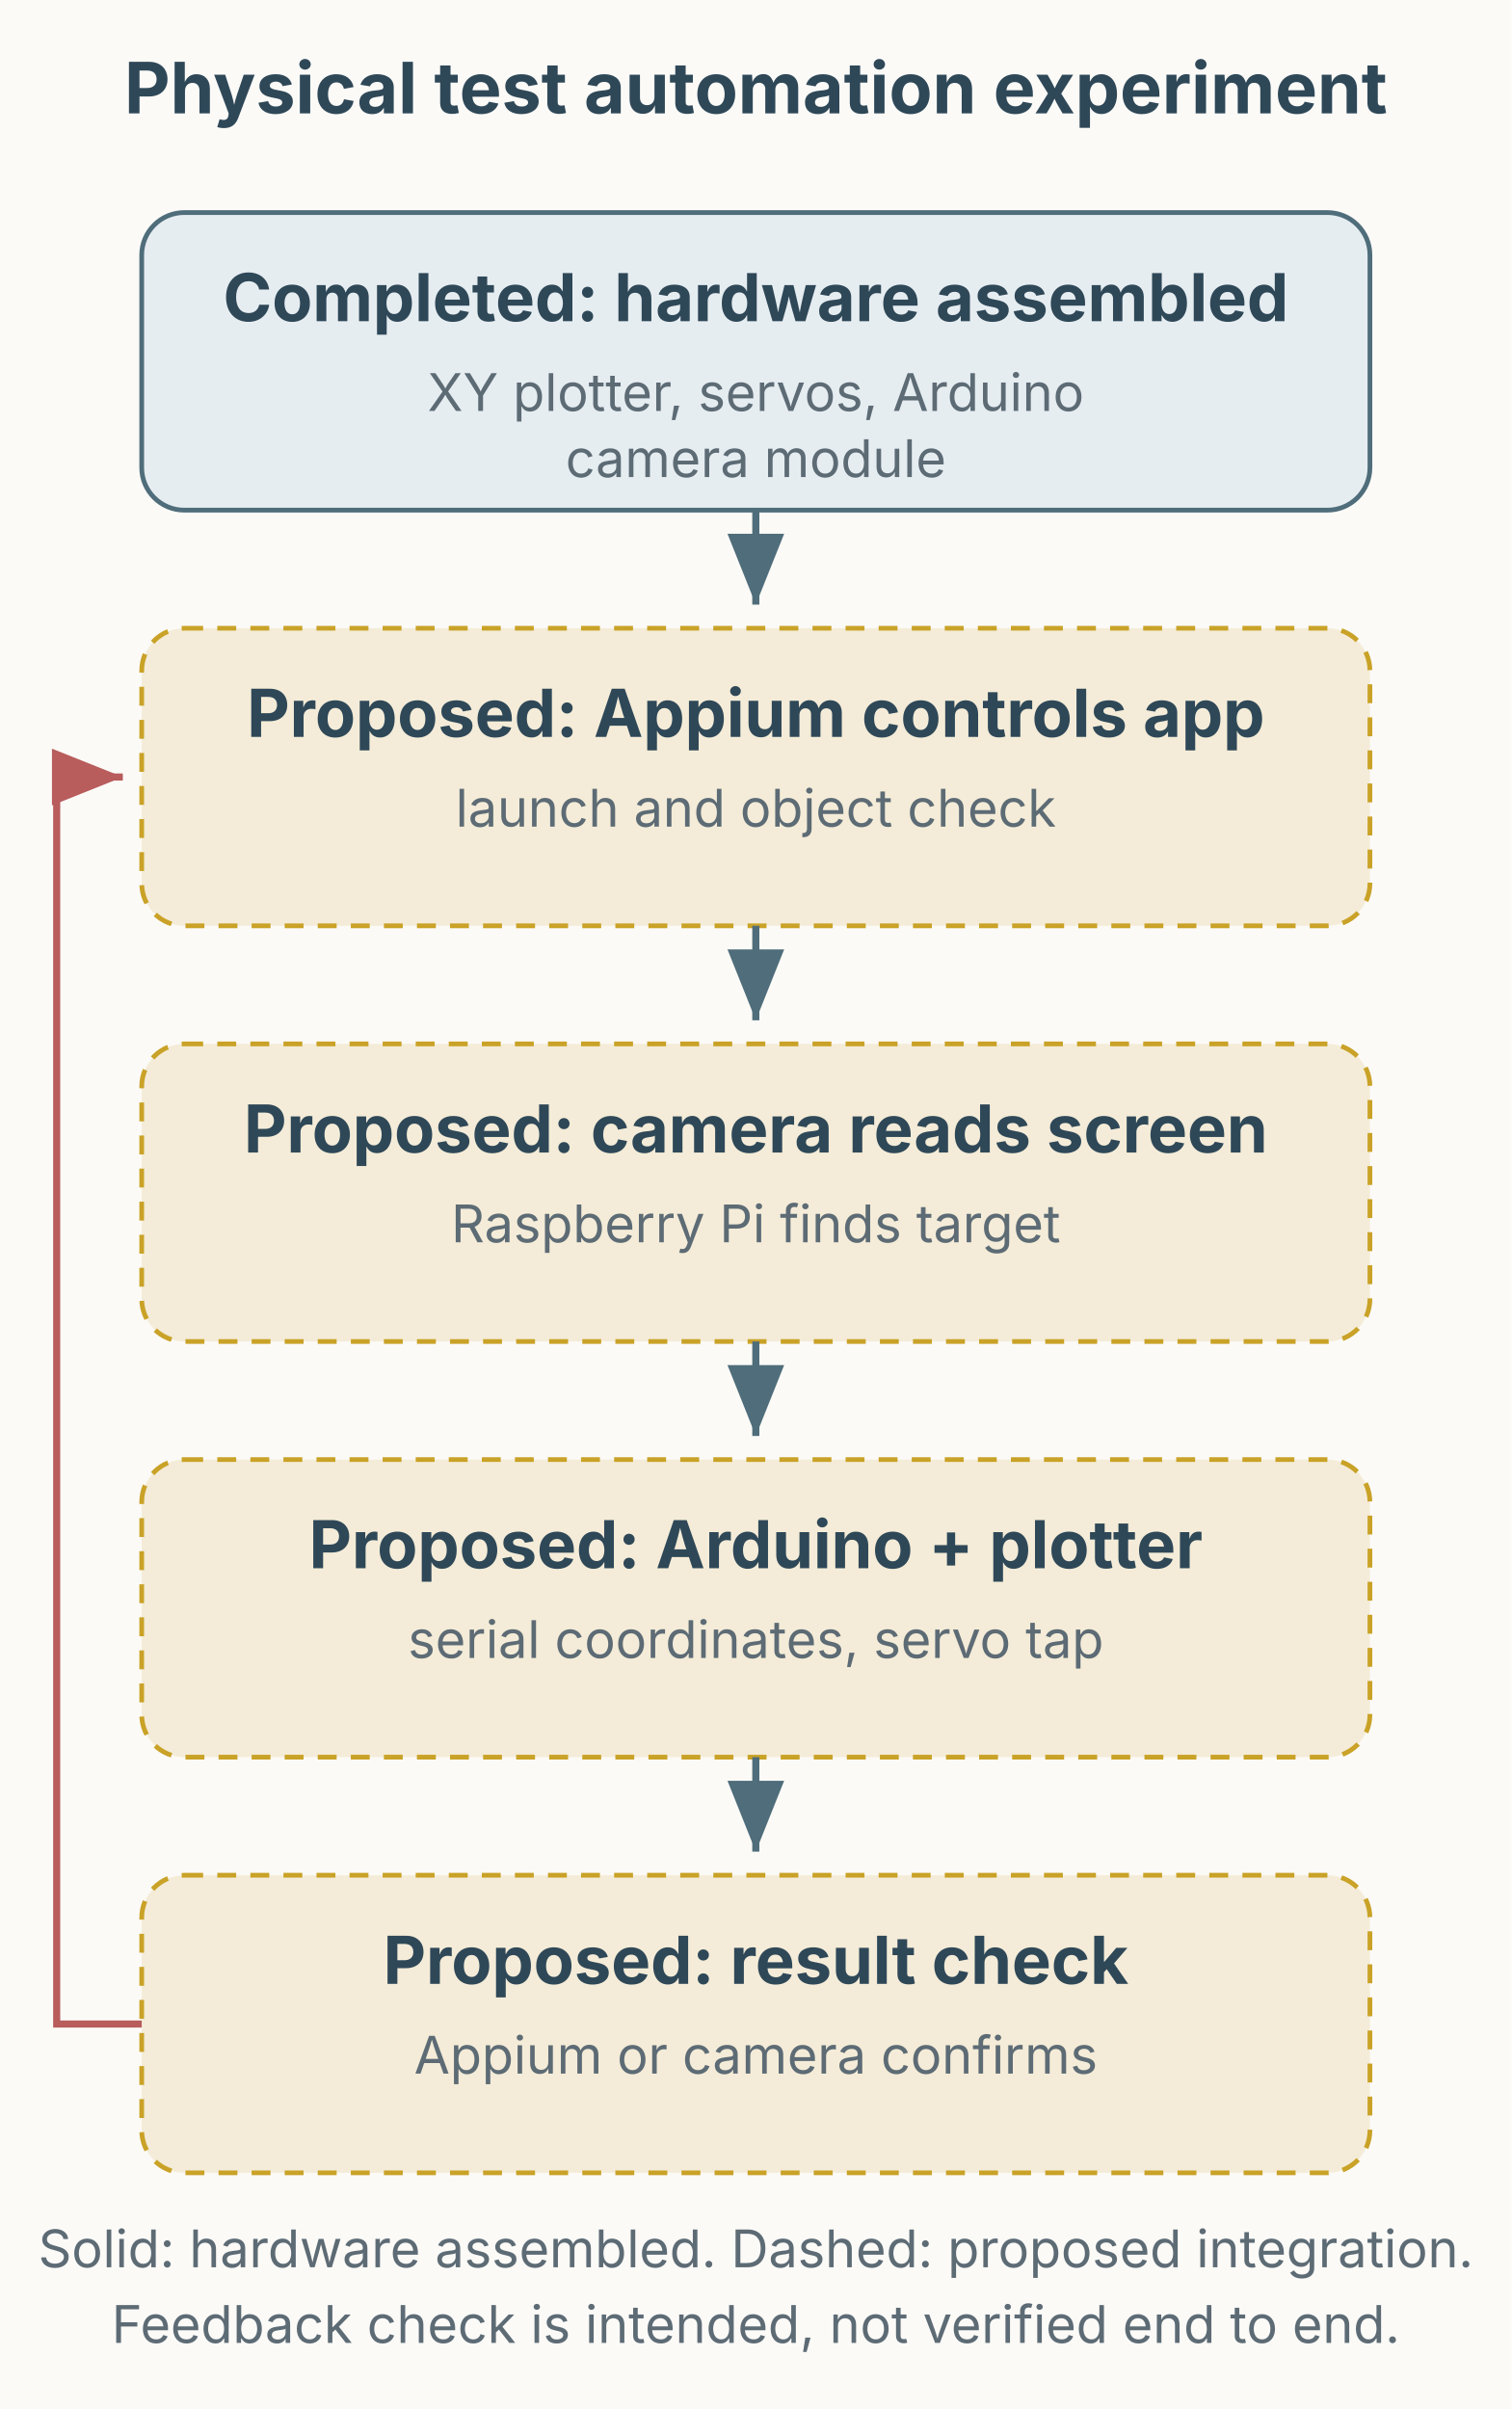
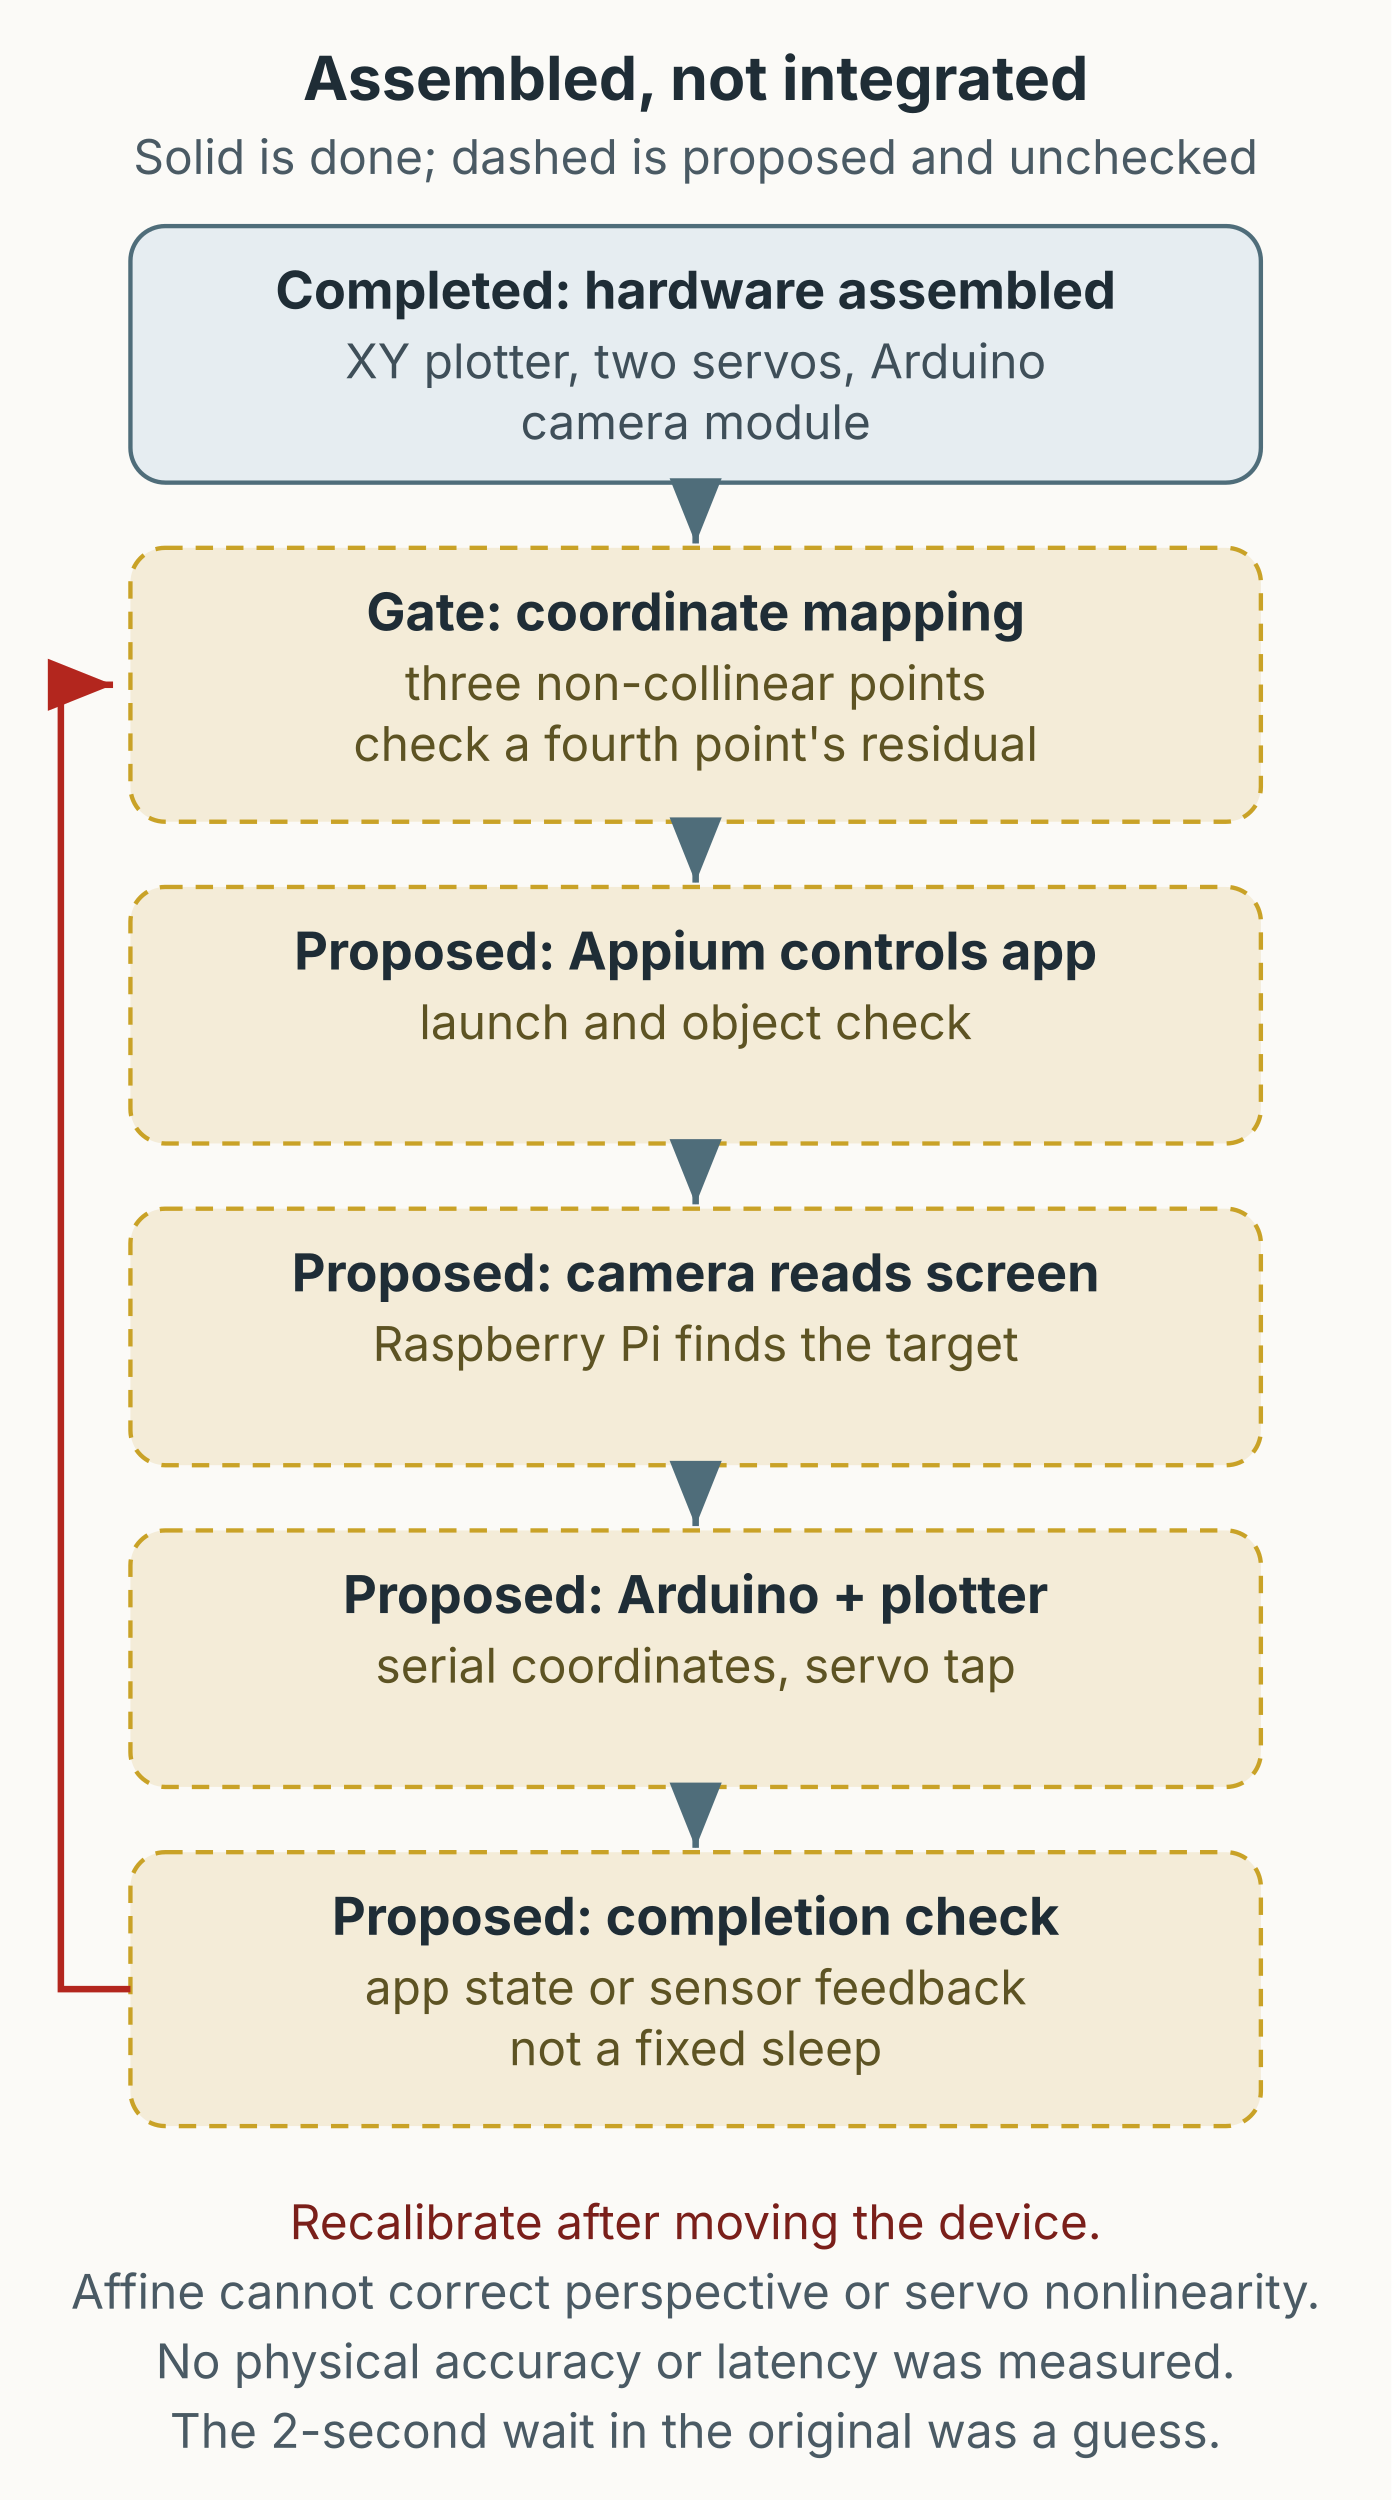
- <svg xmlns="http://www.w3.org/2000/svg" width="640" height="1020" viewBox="0 0 640 1020" role="img" aria-labelledby="title desc">
-   <rect width="640" height="1020" fill="#fbfaf7" />
+ <svg xmlns="http://www.w3.org/2000/svg" width="640" height="1150" viewBox="0 0 640 1150" role="img" aria-labelledby="title desc">
+   <rect width="640" height="1150" fill="#fbfaf7" />
  <defs>
-     <marker id="a" markerWidth="12" markerHeight="12" refX="10" refY="4" orient="auto">
+     <marker id="arrow" markerWidth="12" markerHeight="12" refX="10" refY="4" orient="auto">
      <path d="M0,0 L10,4 L0,8 z" fill="#4f6d7a" />
    </marker>
-     <marker id="b" markerWidth="12" markerHeight="12" refX="10" refY="4" orient="auto">
-       <path d="M0,0 L10,4 L0,8 z" fill="#b85c5c" />
+     <marker id="redArrow" markerWidth="12" markerHeight="12" refX="10" refY="4" orient="auto">
+       <path d="M0,0 L10,4 L0,8 z" fill="#b3261e" />
    </marker>
  </defs>
  <g font-family="system-ui, -apple-system, sans-serif">
-     <text x="320" y="48" text-anchor="middle" font-size="30" font-weight="700" fill="#2f4858">Physical test automation experiment</text>
-     <rect x="60" y="90" width="520" height="126" rx="18" fill="#e6edf1" stroke="#4f6d7a" stroke-width="2" />
-     <text x="320" y="136" text-anchor="middle" font-size="28" font-weight="700" fill="#2f4858">Completed: hardware assembled</text>
-     <text x="320" y="174" text-anchor="middle" font-size="22" fill="#5d6b75">XY plotter, servos, Arduino</text>
-     <text x="320" y="202" text-anchor="middle" font-size="22" fill="#5d6b75">camera module</text>
-     <rect x="60" y="266" width="520" height="126" rx="18" fill="#f4ecd8" stroke="#c9a227" stroke-width="2" stroke-dasharray="8 6" />
-     <text x="320" y="312" text-anchor="middle" font-size="28" font-weight="700" fill="#2f4858">Proposed: Appium controls app</text>
-     <text x="320" y="350" text-anchor="middle" font-size="22" fill="#5d6b75">launch and object check</text>
-     <rect x="60" y="442" width="520" height="126" rx="18" fill="#f4ecd8" stroke="#c9a227" stroke-width="2" stroke-dasharray="8 6" />
-     <text x="320" y="488" text-anchor="middle" font-size="28" font-weight="700" fill="#2f4858">Proposed: camera reads screen</text>
-     <text x="320" y="526" text-anchor="middle" font-size="22" fill="#5d6b75">Raspberry Pi finds target</text>
-     <rect x="60" y="618" width="520" height="126" rx="18" fill="#f4ecd8" stroke="#c9a227" stroke-width="2" stroke-dasharray="8 6" />
-     <text x="320" y="664" text-anchor="middle" font-size="28" font-weight="700" fill="#2f4858">Proposed: Arduino + plotter</text>
-     <text x="320" y="702" text-anchor="middle" font-size="22" fill="#5d6b75">serial coordinates, servo tap</text>
-     <rect x="60" y="794" width="520" height="126" rx="18" fill="#f4ecd8" stroke="#c9a227" stroke-width="2" stroke-dasharray="8 6" />
-     <text x="320" y="840" text-anchor="middle" font-size="28" font-weight="700" fill="#2f4858">Proposed: result check</text>
-     <text x="320" y="878" text-anchor="middle" font-size="22" fill="#5d6b75">Appium or camera confirms</text>
-     <line x1="320" y1="216" x2="320" y2="256" stroke="#4f6d7a" stroke-width="3" marker-end="url(#a)" />
-     <line x1="320" y1="392" x2="320" y2="432" stroke="#4f6d7a" stroke-width="3" marker-end="url(#a)" />
-     <line x1="320" y1="568" x2="320" y2="608" stroke="#4f6d7a" stroke-width="3" marker-end="url(#a)" />
-     <line x1="320" y1="744" x2="320" y2="784" stroke="#4f6d7a" stroke-width="3" marker-end="url(#a)" />
-     <path d="M60 857 L24 857 L24 329 L52 329" fill="none" stroke="#b85c5c" stroke-width="3" marker-end="url(#b)" />
-     <text x="320" y="960" text-anchor="middle" font-size="22" fill="#5d6b75">Solid: hardware assembled. Dashed: proposed integration.</text>
-     <text x="320" y="992" text-anchor="middle" font-size="22" fill="#5d6b75">Feedback check is intended, not verified end to end.</text>
+     <text x="320" y="46" text-anchor="middle" font-size="28" font-weight="700" fill="#1f2d36">Assembled, not integrated</text>
+     <text x="320" y="80" text-anchor="middle" font-size="22" fill="#4a5a64">Solid is done; dashed is proposed and unchecked</text>
+     <rect x="60" y="104" width="520" height="118" rx="16" fill="#e6edf1" stroke="#4f6d7a" stroke-width="2" />
+     <text x="320" y="142" text-anchor="middle" font-size="24" font-weight="700" fill="#1f2d36">Completed: hardware assembled</text>
+     <text x="320" y="174" text-anchor="middle" font-size="22" fill="#3f4f59">XY plotter, two servos, Arduino</text>
+     <text x="320" y="202" text-anchor="middle" font-size="22" fill="#3f4f59">camera module</text>
+     <line x1="320" y1="222" x2="320" y2="250" stroke="#4f6d7a" stroke-width="3" marker-end="url(#arrow)" />
+     <rect x="60" y="252" width="520" height="126" rx="16" fill="#f4ecd8" stroke="#c9a227" stroke-width="2" stroke-dasharray="8 6" />
+     <text x="320" y="290" text-anchor="middle" font-size="24" font-weight="700" fill="#1f2d36">Gate: coordinate mapping</text>
+     <text x="320" y="322" text-anchor="middle" font-size="22" fill="#5d5323">three non-collinear points</text>
+     <text x="320" y="350" text-anchor="middle" font-size="22" fill="#5d5323">check a fourth point's residual</text>
+     <line x1="320" y1="378" x2="320" y2="406" stroke="#4f6d7a" stroke-width="3" marker-end="url(#arrow)" />
+     <rect x="60" y="408" width="520" height="118" rx="16" fill="#f4ecd8" stroke="#c9a227" stroke-width="2" stroke-dasharray="8 6" />
+     <text x="320" y="446" text-anchor="middle" font-size="24" font-weight="700" fill="#1f2d36">Proposed: Appium controls app</text>
+     <text x="320" y="478" text-anchor="middle" font-size="22" fill="#5d5323">launch and object check</text>
+     <line x1="320" y1="526" x2="320" y2="554" stroke="#4f6d7a" stroke-width="3" marker-end="url(#arrow)" />
+     <rect x="60" y="556" width="520" height="118" rx="16" fill="#f4ecd8" stroke="#c9a227" stroke-width="2" stroke-dasharray="8 6" />
+     <text x="320" y="594" text-anchor="middle" font-size="24" font-weight="700" fill="#1f2d36">Proposed: camera reads screen</text>
+     <text x="320" y="626" text-anchor="middle" font-size="22" fill="#5d5323">Raspberry Pi finds the target</text>
+     <line x1="320" y1="674" x2="320" y2="702" stroke="#4f6d7a" stroke-width="3" marker-end="url(#arrow)" />
+     <rect x="60" y="704" width="520" height="118" rx="16" fill="#f4ecd8" stroke="#c9a227" stroke-width="2" stroke-dasharray="8 6" />
+     <text x="320" y="742" text-anchor="middle" font-size="24" font-weight="700" fill="#1f2d36">Proposed: Arduino + plotter</text>
+     <text x="320" y="774" text-anchor="middle" font-size="22" fill="#5d5323">serial coordinates, servo tap</text>
+     <line x1="320" y1="822" x2="320" y2="850" stroke="#4f6d7a" stroke-width="3" marker-end="url(#arrow)" />
+     <rect x="60" y="852" width="520" height="126" rx="16" fill="#f4ecd8" stroke="#c9a227" stroke-width="2" stroke-dasharray="8 6" />
+     <text x="320" y="890" text-anchor="middle" font-size="24" font-weight="700" fill="#1f2d36">Proposed: completion check</text>
+     <text x="320" y="922" text-anchor="middle" font-size="22" fill="#5d5323">app state or sensor feedback</text>
+     <text x="320" y="950" text-anchor="middle" font-size="22" fill="#5d5323">not a fixed sleep</text>
+     <path d="M60 915 L28 915 L28 315 L52 315" fill="none" stroke="#b3261e" stroke-width="3" marker-end="url(#redArrow)" />
+     <text x="320" y="1030" text-anchor="middle" font-size="22" fill="#7a1f1a">Recalibrate after moving the device.</text>
+     <text x="320" y="1062" text-anchor="middle" font-size="22" fill="#4a5a64">Affine cannot correct perspective or servo nonlinearity.</text>
+     <text x="320" y="1094" text-anchor="middle" font-size="22" fill="#4a5a64">No physical accuracy or latency was measured.</text>
+     <text x="320" y="1126" text-anchor="middle" font-size="22" fill="#4a5a64">The 2-second wait in the original was a guess.</text>
  </g>
</svg>
